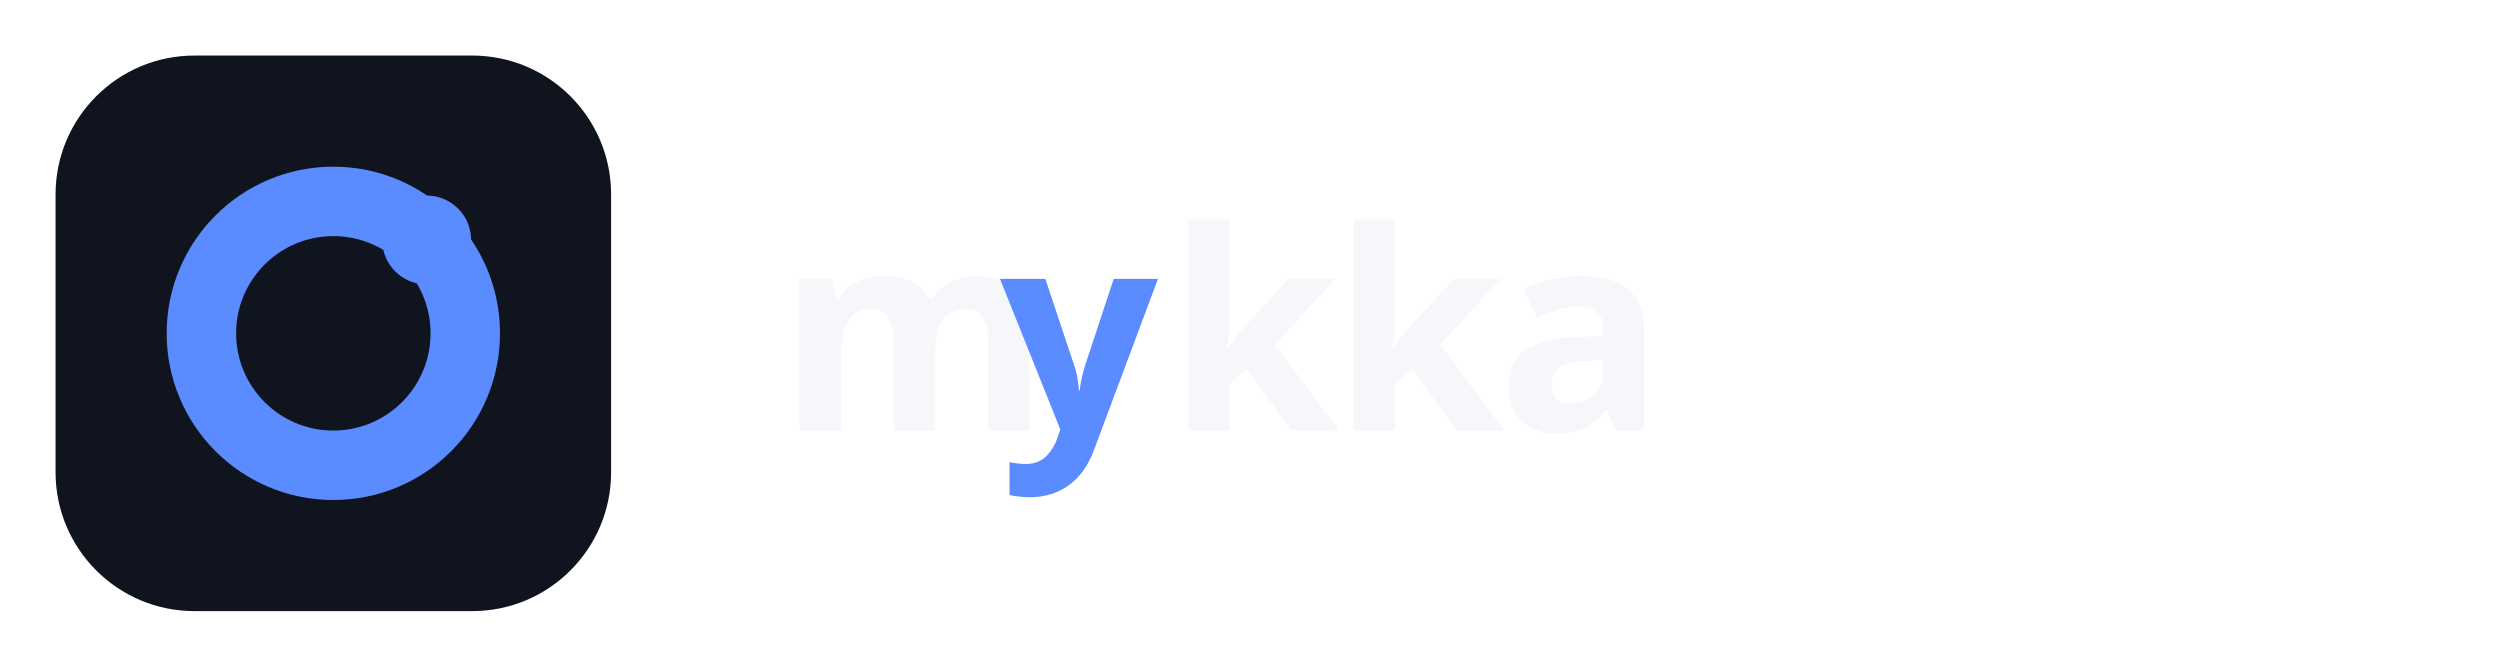
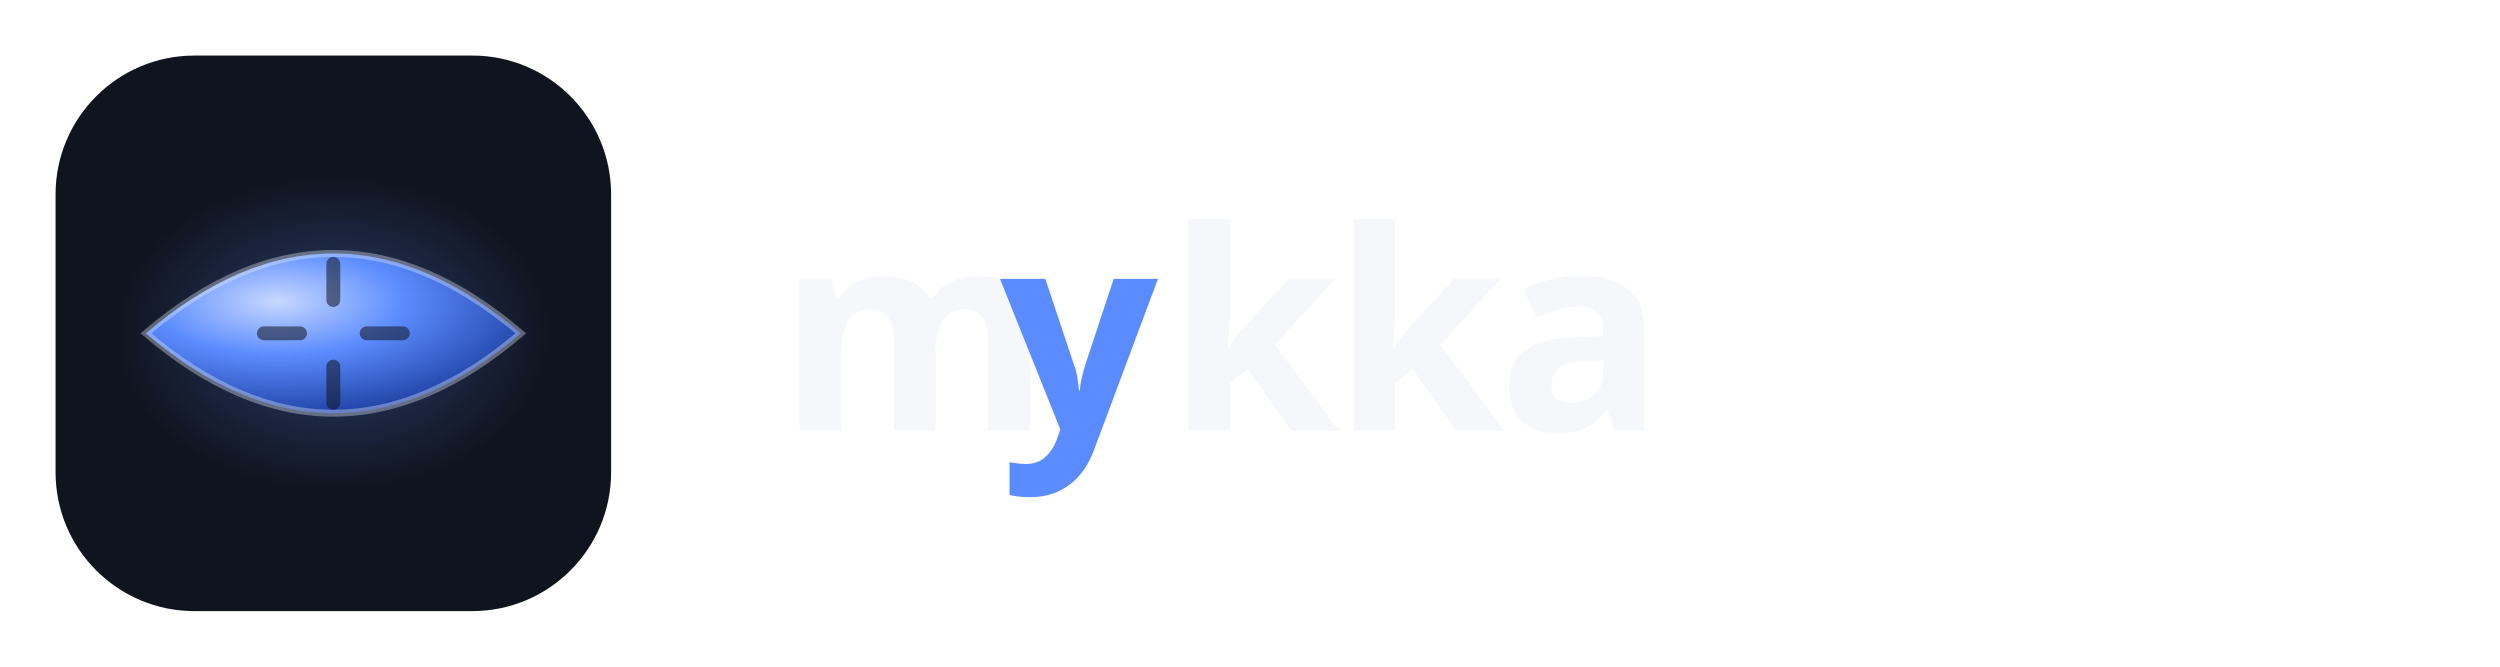
<svg xmlns="http://www.w3.org/2000/svg" viewBox="0 0 180 48" fill="none">
+   <defs>
+     <radialGradient id="mykka-orb-dark" cx="35%" cy="30%" r="75%">
+       <stop offset="0%" stop-color="#c8d8ff" />
+       <stop offset="45%" stop-color="#5b8cff" />
+       <stop offset="100%" stop-color="#1c3d9e" />
+     </radialGradient>
+     <radialGradient id="mykka-halo-dark" cx="50%" cy="50%" r="50%">
+       <stop offset="0%" stop-color="#5b8cff" stop-opacity="0.35" />
+       <stop offset="100%" stop-color="#5b8cff" stop-opacity="0" />
+     </radialGradient>
+   </defs>
  <rect x="4" y="4" width="40" height="40" rx="10" fill="#10141f" />
-   <circle cx="24" cy="24" r="9.5" fill="none" stroke="#5b8cff" stroke-width="5" />
-   <circle cx="30.72" cy="17.28" r="3.2" fill="#5b8cff" />
+   <ellipse cx="24" cy="24" rx="15.7" ry="11.4" fill="url(#mykka-halo-dark)" />
+   <path d="M10.5 24 Q24 12.5 37.5 24 Q24 35.5 10.5 24 Z" fill="url(#mykka-orb-dark)" />
+   <path d="M10.5 24 Q24 12.5 37.5 24 Q24 35.5 10.5 24 Z" stroke="#eef3ff" stroke-width="0.5" opacity="0.35" />
+   <g stroke="#10141f" stroke-width="1" stroke-linecap="round" opacity="0.55">
+     <line x1="24" y1="19" x2="24" y2="21.6" />
+     <line x1="24" y1="26.4" x2="24" y2="29" />
+     <line x1="19" y1="24" x2="21.6" y2="24" />
+     <line x1="26.4" y1="24" x2="29" y2="24" />
+   </g>
  <text x="56" y="31" font-family="'Segoe UI',system-ui,sans-serif" font-size="20" font-weight="700" letter-spacing="-0.5" fill="#f5f7fa">m</text>
  <text x="72" y="31" font-family="'Segoe UI',system-ui,sans-serif" font-size="20" font-weight="700" letter-spacing="-0.5" fill="#5b8cff">y</text>
  <text x="84" y="31" font-family="'Segoe UI',system-ui,sans-serif" font-size="20" font-weight="700" letter-spacing="-0.5" fill="#f5f7fa">kka</text>
</svg>
